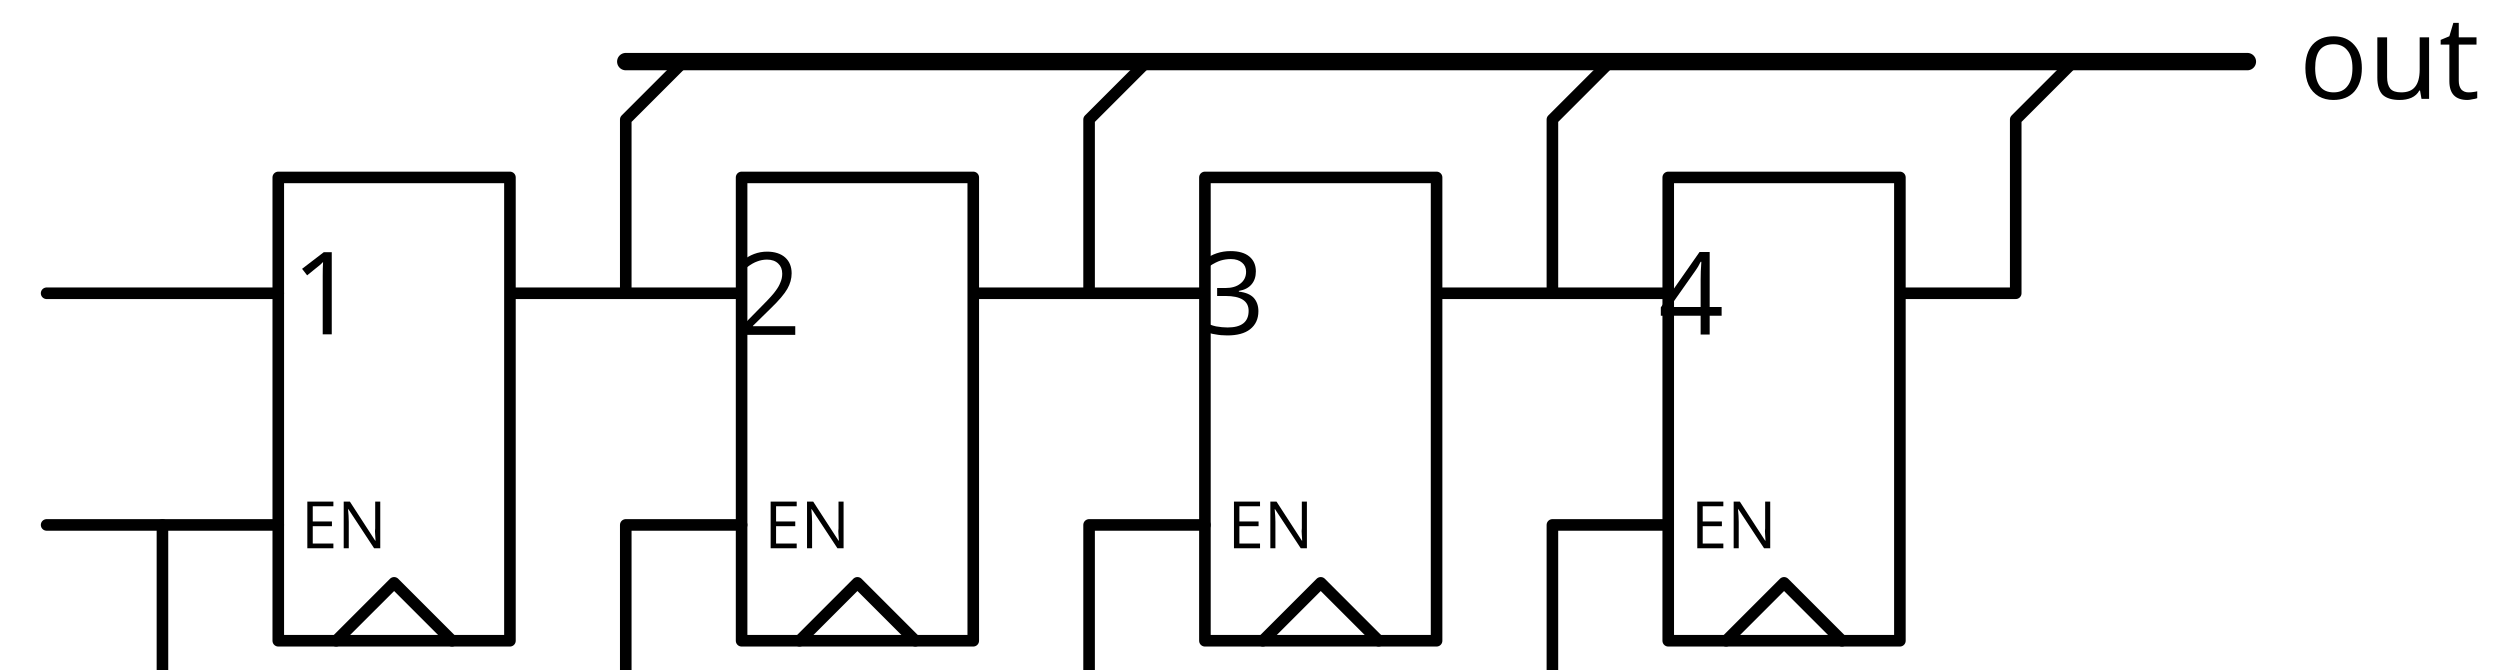
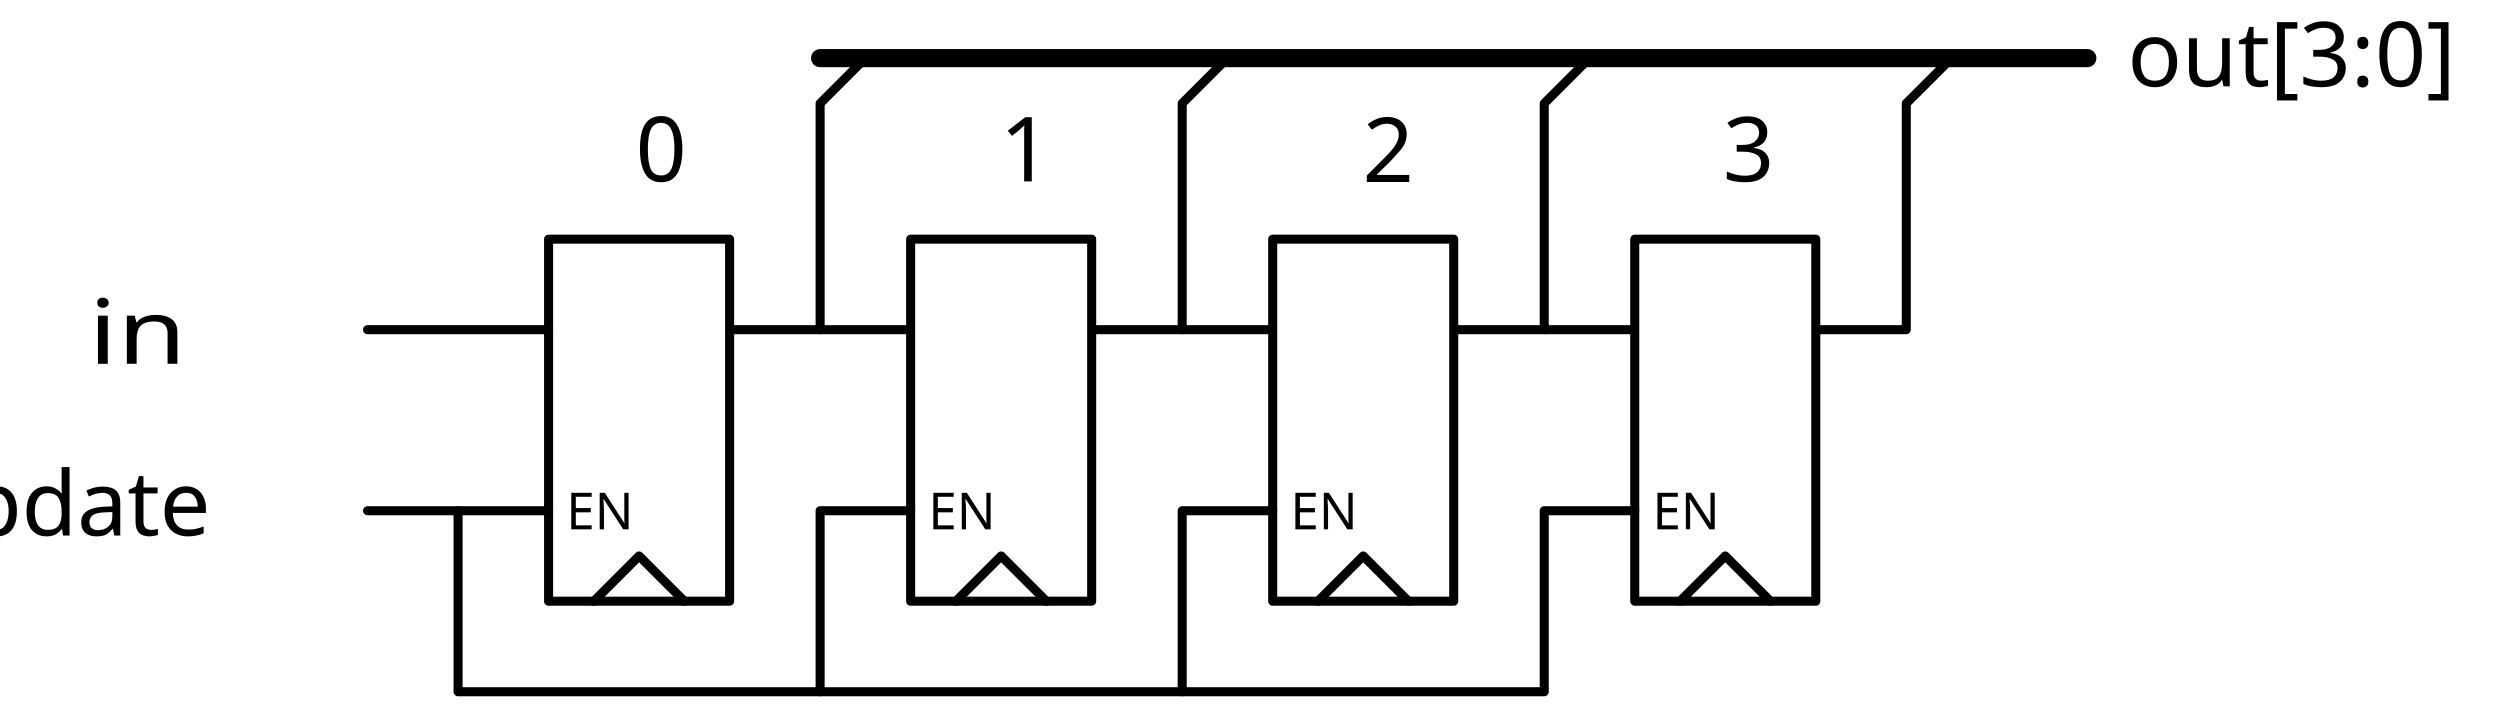
- <svg xmlns="http://www.w3.org/2000/svg" width="107.917mm" height="28.912mm" viewBox="0 0 107.917 28.912" version="1.1" id="svg8">
+ <svg xmlns="http://www.w3.org/2000/svg" width="138.1mm" height="39.465mm" viewBox="0 0 138.1 39.465" version="1.1" id="svg8">
  <defs id="defs2">
    <marker orient="auto" refY="0" refX="0" id="marker6650" style="overflow:visible">
      <path id="path6648" style="fill:#000000;fill-opacity:1;fill-rule:evenodd;stroke:#000000;stroke-width:0.625;stroke-linejoin:round;stroke-opacity:1" d="M 8.719,4.034 -2.207,0.016 8.719,-4.002 c -1.745,2.372 -1.735,5.617 -6e-7,8.035 z" transform="scale(-0.6)" />
    </marker>
    <marker orient="auto" refY="0" refX="0" id="marker6556" style="overflow:visible">
      <path id="path6554" style="fill:#000000;fill-opacity:1;fill-rule:evenodd;stroke:#000000;stroke-width:0.625;stroke-linejoin:round;stroke-opacity:1" d="M 8.719,4.034 -2.207,0.016 8.719,-4.002 c -1.745,2.372 -1.735,5.617 -6e-7,8.035 z" transform="scale(-0.6)" />
    </marker>
    <marker style="overflow:visible" id="marker6389" refX="0" refY="0" orient="auto">
      <path transform="scale(-0.6)" d="M 8.719,4.034 -2.207,0.016 8.719,-4.002 c -1.745,2.372 -1.735,5.617 -6e-7,8.035 z" style="fill:#000000;fill-opacity:1;fill-rule:evenodd;stroke:#000000;stroke-width:0.625;stroke-linejoin:round;stroke-opacity:1" id="path6387" />
    </marker>
    <marker style="overflow:visible" id="marker6245" refX="0" refY="0" orient="auto">
      <path transform="matrix(-0.4,0,0,-0.4,-4,0)" style="fill:#000000;fill-opacity:1;fill-rule:evenodd;stroke:#000000;stroke-width:1pt;stroke-opacity:1" d="M 0,0 5,-5 -12.5,0 5,5 Z" id="path6243" />
    </marker>
    <marker style="overflow:visible" id="marker6187" refX="0" refY="0" orient="auto">
      <path transform="matrix(-0.4,0,0,-0.4,-4,0)" style="fill:#000000;fill-opacity:1;fill-rule:evenodd;stroke:#000000;stroke-width:1pt;stroke-opacity:1" d="M 0,0 5,-5 -12.5,0 5,5 Z" id="path6185" />
    </marker>
    <marker orient="auto" refY="0" refX="0" id="marker5465" style="overflow:visible">
      <path id="path5463" d="M 0,0 5,-5 -12.5,0 5,5 Z" style="fill:#000000;fill-opacity:1;fill-rule:evenodd;stroke:#000000;stroke-width:1pt;stroke-opacity:1" transform="matrix(-0.4,0,0,-0.4,-4,0)" />
    </marker>
    <marker style="overflow:visible" id="marker5401" refX="0" refY="0" orient="auto">
      <path transform="matrix(-0.2,0,0,-0.2,-1.2,0)" style="fill:#000000;fill-opacity:1;fill-rule:evenodd;stroke:#000000;stroke-width:1pt;stroke-opacity:1" d="M 0,0 5,-5 -12.5,0 5,5 Z" id="path5399" />
    </marker>
    <marker orient="auto" refY="0" refX="0" id="Arrow1Send-2" style="overflow:visible">
      <path id="path4558-1" d="M 0,0 5,-5 -12.5,0 5,5 Z" style="fill:#000000;fill-opacity:1;fill-rule:evenodd;stroke:#000000;stroke-width:1pt;stroke-opacity:1" transform="matrix(-0.2,0,0,-0.2,-1.2,0)" />
    </marker>
    <marker orient="auto" refY="0" refX="0" id="Arrow1Send-2-9" style="overflow:visible">
      <path id="path4558-1-9" d="M 0,0 5,-5 -12.5,0 5,5 Z" style="fill:#000000;fill-opacity:1;fill-rule:evenodd;stroke:#000000;stroke-width:1pt;stroke-opacity:1" transform="matrix(-0.2,0,0,-0.2,-1.2,0)" />
    </marker>
    <marker style="overflow:visible" id="marker5401-4" refX="0" refY="0" orient="auto">
      <path transform="matrix(-0.2,0,0,-0.2,-1.2,0)" style="fill:#000000;fill-opacity:1;fill-rule:evenodd;stroke:#000000;stroke-width:1pt;stroke-opacity:1" d="M 0,0 5,-5 -12.5,0 5,5 Z" id="path5399-9" />
    </marker>
    <marker style="overflow:visible" id="marker5401-4-0" refX="0" refY="0" orient="auto">
      <path transform="matrix(-0.2,0,0,-0.2,-1.2,0)" style="fill:#000000;fill-opacity:1;fill-rule:evenodd;stroke:#000000;stroke-width:1pt;stroke-opacity:1" d="M 0,0 5,-5 -12.5,0 5,5 Z" id="path5399-9-7" />
    </marker>
  </defs>
-   <g id="layer1" transform="translate(-7.987617,-249.3407)">
+   <g id="layer1" transform="translate(10.30372,-243.7884)">
    <rect style="opacity:1;fill:none;fill-opacity:1;fill-rule:nonzero;stroke:#000000;stroke-width:0.5;stroke-linecap:round;stroke-linejoin:round;stroke-miterlimit:4;stroke-dasharray:none;stroke-dashoffset:0;stroke-opacity:1" id="rect4487-7" width="10" height="20" x="60" y="257" />
    <rect style="opacity:1;fill:none;fill-opacity:1;fill-rule:nonzero;stroke:#000000;stroke-width:0.5;stroke-linecap:round;stroke-linejoin:round;stroke-miterlimit:4;stroke-dasharray:none;stroke-dashoffset:0;stroke-opacity:1" id="rect4487" width="10" height="20" x="20" y="257" />
    <rect style="opacity:1;fill:none;fill-opacity:1;fill-rule:nonzero;stroke:#000000;stroke-width:0.5;stroke-linecap:round;stroke-linejoin:round;stroke-miterlimit:4;stroke-dasharray:none;stroke-dashoffset:0;stroke-opacity:1" id="rect4487-0" width="10" height="20" x="40" y="257" />
    <rect style="opacity:1;fill:none;fill-opacity:1;fill-rule:nonzero;stroke:#000000;stroke-width:0.5;stroke-linecap:round;stroke-linejoin:round;stroke-miterlimit:4;stroke-dasharray:none;stroke-dashoffset:0;stroke-opacity:1" id="rect4487-0-1" width="10" height="20" x="80" y="257" />
    <path style="fill:none;fill-rule:evenodd;stroke:#000000;stroke-width:0.5;stroke-linecap:round;stroke-linejoin:round;stroke-miterlimit:4;stroke-dasharray:none;stroke-opacity:1" d="M 82.5,277 85,274.5 l 2.5,2.5" id="path4495-2-3" />
-     <text xml:space="preserve" style="font-style:normal;font-variant:normal;font-weight:normal;font-stretch:normal;font-size:4.961px;line-height:125%;font-family:'Open Sans';-inkscape-font-specification:'Open Sans';text-align:end;letter-spacing:0px;word-spacing:0px;text-anchor:end;fill:#000000;fill-opacity:1;stroke:none;stroke-width:0.265px;stroke-linecap:butt;stroke-linejoin:miter;stroke-opacity:1" x="29.857" y="263.771" id="text6500">
-       <tspan id="tspan6498" x="29.857" y="263.771" style="text-align:end;text-anchor:end;stroke-width:0.265px">1</tspan>
+     <text xml:space="preserve" style="font-style:normal;font-variant:normal;font-weight:normal;font-stretch:normal;font-size:4.961px;line-height:125%;font-family:'Open Sans';-inkscape-font-specification:'Open Sans';text-align:end;letter-spacing:0px;word-spacing:0px;text-anchor:end;fill:#000000;fill-opacity:1;stroke:none;stroke-width:0.265px;stroke-linecap:butt;stroke-linejoin:miter;stroke-opacity:1" x="54.21" y="253.808" id="text6500">
+       <tspan id="tspan6498" x="54.21" y="253.808" style="font-style:normal;font-variant:normal;font-weight:normal;font-stretch:normal;font-family:sans-serif;-inkscape-font-specification:sans-serif;text-align:end;text-anchor:end;stroke-width:0.265px">1</tspan>
    </text>
-     <text xml:space="preserve" style="font-style:normal;font-variant:normal;font-weight:normal;font-stretch:normal;font-size:4.961px;line-height:125%;font-family:'Open Sans';-inkscape-font-specification:'Open Sans';text-align:end;letter-spacing:0px;word-spacing:0px;text-anchor:end;fill:#000000;fill-opacity:1;stroke:none;stroke-width:0.265px;stroke-linecap:butt;stroke-linejoin:miter;stroke-opacity:1" x="49.019" y="263.796" id="text6500-9">
-       <tspan id="tspan6498-6" x="49.019" y="263.796" style="text-align:end;text-anchor:end;stroke-width:0.265px">2</tspan>
+     <text xml:space="preserve" style="font-style:normal;font-variant:normal;font-weight:normal;font-stretch:normal;font-size:4.961px;line-height:125%;font-family:'Open Sans';-inkscape-font-specification:'Open Sans';text-align:end;letter-spacing:0px;word-spacing:0px;text-anchor:end;fill:#000000;fill-opacity:1;stroke:none;stroke-width:0.265px;stroke-linecap:butt;stroke-linejoin:miter;stroke-opacity:1" x="74.249" y="253.841" id="text6500-9">
+       <tspan id="tspan6498-6" x="74.249" y="253.841" style="font-style:normal;font-variant:normal;font-weight:normal;font-stretch:normal;font-family:sans-serif;-inkscape-font-specification:sans-serif;text-align:end;text-anchor:end;stroke-width:0.265px">2</tspan>
    </text>
-     <text xml:space="preserve" style="font-style:normal;font-variant:normal;font-weight:normal;font-stretch:normal;font-size:4.961px;line-height:125%;font-family:'Open Sans';-inkscape-font-specification:'Open Sans';text-align:end;letter-spacing:0px;word-spacing:0px;text-anchor:end;fill:#000000;fill-opacity:1;stroke:none;stroke-width:0.265px;stroke-linecap:butt;stroke-linejoin:miter;stroke-opacity:1" x="69.043" y="263.772" id="text6500-9-4">
-       <tspan id="tspan6498-6-9" x="69.043" y="263.772" style="text-align:end;text-anchor:end;stroke-width:0.265px">3</tspan>
+     <text xml:space="preserve" style="font-style:normal;font-variant:normal;font-weight:normal;font-stretch:normal;font-size:4.961px;line-height:125%;font-family:'Open Sans';-inkscape-font-specification:'Open Sans';text-align:end;letter-spacing:0px;word-spacing:0px;text-anchor:end;fill:#000000;fill-opacity:1;stroke:none;stroke-width:0.265px;stroke-linecap:butt;stroke-linejoin:miter;stroke-opacity:1" x="94.15" y="253.806" id="text6500-9-4">
+       <tspan id="tspan6498-6-9" x="94.15" y="253.806" style="font-style:normal;font-variant:normal;font-weight:normal;font-stretch:normal;font-family:sans-serif;-inkscape-font-specification:sans-serif;text-align:end;text-anchor:end;stroke-width:0.265px">3</tspan>
    </text>
-     <text xml:space="preserve" style="font-style:normal;font-variant:normal;font-weight:normal;font-stretch:normal;font-size:4.961px;line-height:125%;font-family:'Open Sans';-inkscape-font-specification:'Open Sans';text-align:end;letter-spacing:0px;word-spacing:0px;text-anchor:end;fill:#000000;fill-opacity:1;stroke:none;stroke-width:0.265px;stroke-linecap:butt;stroke-linejoin:miter;stroke-opacity:1" x="88.852" y="263.78" id="text6500-9-3">
-       <tspan id="tspan6498-6-5" x="88.852" y="263.78" style="text-align:end;text-anchor:end;stroke-width:0.265px">4</tspan>
+     <text xml:space="preserve" style="font-style:normal;font-variant:normal;font-weight:normal;font-stretch:normal;font-size:4.961px;line-height:125%;font-family:'Open Sans';-inkscape-font-specification:'Open Sans';text-align:end;letter-spacing:0px;word-spacing:0px;text-anchor:end;fill:#000000;fill-opacity:1;stroke:none;stroke-width:0.265px;stroke-linecap:butt;stroke-linejoin:miter;stroke-opacity:1" x="34.082" y="253.806" id="text6500-9-3">
+       <tspan x="34.082" y="253.806" style="font-style:normal;font-variant:normal;font-weight:normal;font-stretch:normal;font-family:sans-serif;-inkscape-font-specification:sans-serif;text-align:end;text-anchor:end;stroke-width:0.265px" id="tspan10189">0</tspan>
    </text>
    <path style="fill:none;fill-rule:evenodd;stroke:#000000;stroke-width:0.5;stroke-linecap:butt;stroke-linejoin:miter;stroke-miterlimit:4;stroke-dasharray:none;stroke-opacity:1" d="m 30,262 h 10" id="path6916" />
    <path style="fill:none;fill-rule:evenodd;stroke:#000000;stroke-width:0.5;stroke-linecap:butt;stroke-linejoin:miter;stroke-miterlimit:4;stroke-dasharray:none;stroke-opacity:1" d="m 50,262 h 10" id="path6918" />
    <path style="fill:none;fill-rule:evenodd;stroke:#000000;stroke-width:0.5;stroke-linecap:butt;stroke-linejoin:miter;stroke-miterlimit:4;stroke-dasharray:none;stroke-opacity:1" d="m 70,262 h 10" id="path6920" />
-     <path style="fill:none;fill-rule:evenodd;stroke:#000000;stroke-width:0.75;stroke-linecap:round;stroke-linejoin:round;stroke-miterlimit:4;stroke-dasharray:none;stroke-opacity:1" d="m 35,252 h 65 5" id="path6964" />
-     <path style="fill:none;fill-rule:evenodd;stroke:#000000;stroke-width:0.5;stroke-linecap:round;stroke-linejoin:round;stroke-miterlimit:4;stroke-dasharray:none;stroke-opacity:1" d="m 35,262 v -7.5 l 2.5,-2.5" id="path6966" />
-     <path style="fill:none;fill-rule:evenodd;stroke:#000000;stroke-width:0.5;stroke-linecap:round;stroke-linejoin:round;stroke-miterlimit:4;stroke-dasharray:none;stroke-opacity:1" d="m 55,262 v -7.5 l 2.5,-2.5" id="path6966-6" />
-     <path style="fill:none;fill-rule:evenodd;stroke:#000000;stroke-width:0.5;stroke-linecap:round;stroke-linejoin:round;stroke-miterlimit:4;stroke-dasharray:none;stroke-opacity:1" d="m 75,262 v -7.5 l 2.5,-2.5" id="path6966-6-5" />
-     <path style="fill:none;fill-rule:evenodd;stroke:#000000;stroke-width:0.5;stroke-linecap:round;stroke-linejoin:round;stroke-miterlimit:4;stroke-dasharray:none;stroke-opacity:1" d="m 95,262 v -7.5 l 2.5,-2.5" id="path6966-6-5-8" />
-     <text xml:space="preserve" style="font-style:normal;font-variant:normal;font-weight:normal;font-stretch:normal;font-size:4.961px;line-height:125%;font-family:'Open Sans';-inkscape-font-specification:'Open Sans';text-align:start;letter-spacing:0px;word-spacing:0px;text-anchor:start;fill:#000000;fill-opacity:1;stroke:none;stroke-width:0.265px;stroke-linecap:butt;stroke-linejoin:miter;stroke-opacity:1" x="107.221" y="253.611" id="text6500-9-3-7-6">
-       <tspan id="tspan6498-6-5-9-0" x="107.221" y="253.611" style="text-align:start;text-anchor:start;stroke-width:0.265px">out</tspan>
+     <path style="fill:none;fill-rule:evenodd;stroke:#000000;stroke-width:1;stroke-linecap:round;stroke-linejoin:round;stroke-miterlimit:4;stroke-dasharray:none;stroke-opacity:1" d="m 35,247 h 65 5" id="path6964" />
+     <path style="fill:none;fill-rule:evenodd;stroke:#000000;stroke-width:0.5;stroke-linecap:round;stroke-linejoin:round;stroke-miterlimit:4;stroke-dasharray:none;stroke-opacity:1" d="m 35,262 -10e-7,-12.5 2.5,-2.5" id="path6966" />
+     <text xml:space="preserve" style="font-style:normal;font-variant:normal;font-weight:normal;font-stretch:normal;font-size:4.961px;line-height:125%;font-family:'Open Sans';-inkscape-font-specification:'Open Sans';text-align:start;letter-spacing:0px;word-spacing:0px;text-anchor:start;fill:#000000;fill-opacity:1;stroke:none;stroke-width:0.265px;stroke-linecap:butt;stroke-linejoin:miter;stroke-opacity:1" x="107.226" y="248.558" id="text6500-9-3-7-6">
+       <tspan id="tspan6498-6-5-9-0" x="107.226" y="248.558" style="font-style:normal;font-variant:normal;font-weight:normal;font-stretch:normal;font-family:sans-serif;-inkscape-font-specification:sans-serif;text-align:start;text-anchor:start;stroke-width:0.265px">out[3:0]</tspan>
    </text>
    <path style="fill:none;fill-rule:evenodd;stroke:#000000;stroke-width:0.5;stroke-linecap:round;stroke-linejoin:round;stroke-miterlimit:4;stroke-dasharray:none;stroke-opacity:1" d="M 10,262 20,262" id="path6916-8" />
    <path style="fill:none;fill-rule:evenodd;stroke:#000000;stroke-width:0.5;stroke-linecap:butt;stroke-linejoin:miter;stroke-miterlimit:4;stroke-dasharray:none;stroke-opacity:1" d="m 90,262 h 5" id="path6920-1" />
-     <text xml:space="preserve" style="font-style:normal;font-variant:normal;font-weight:normal;font-stretch:normal;font-size:4.961px;line-height:125%;font-family:'Open Sans';-inkscape-font-specification:'Open Sans';text-align:start;letter-spacing:0px;word-spacing:0px;text-anchor:start;fill:#000000;fill-opacity:1;stroke:none;stroke-width:0.265px;stroke-linecap:butt;stroke-linejoin:miter;stroke-opacity:1" x="3.595" y="263.82" id="text6500-9-3-7-6-4">
-       <tspan id="tspan6498-6-5-9-0-0" x="3.595" y="263.82" style="text-align:start;text-anchor:start;stroke-width:0.265px">in</tspan>
+     <text xml:space="preserve" style="font-style:normal;font-variant:normal;font-weight:normal;font-stretch:normal;font-size:5.538px;line-height:125%;font-family:'Open Sans';-inkscape-font-specification:'Open Sans';text-align:start;letter-spacing:0px;word-spacing:0px;text-anchor:start;fill:#000000;fill-opacity:1;stroke:none;stroke-width:0.295px;stroke-linecap:butt;stroke-linejoin:miter;stroke-opacity:1" x="7.194" y="294.579" id="text6500-9-3-7-6-4" transform="scale(1.116317,0.8958027)">
+       <tspan id="tspan6498-6-5-9-0-0" x="7.194" y="294.579" style="font-style:normal;font-variant:normal;font-weight:normal;font-stretch:normal;font-family:sans-serif;-inkscape-font-specification:sans-serif;text-align:end;text-anchor:end;stroke-width:0.295px">in</tspan>
    </text>
-     <text xml:space="preserve" style="font-style:normal;font-variant:normal;font-weight:normal;font-stretch:normal;font-size:4.961px;line-height:125%;font-family:'Open Sans';-inkscape-font-specification:'Open Sans';text-align:start;letter-spacing:0px;word-spacing:0px;text-anchor:start;fill:#000000;fill-opacity:1;stroke:none;stroke-width:0.265px;stroke-linecap:butt;stroke-linejoin:miter;stroke-opacity:1" x="20.973" y="273.007" id="text6500-9-3-7-6-0-7-1">
-       <tspan id="tspan6498-6-5-9-0-5-0-2" x="20.973" y="273.007" style="font-size:2.822px;text-align:start;text-anchor:start;stroke-width:0.265px">EN</tspan>
+     <text xml:space="preserve" style="font-style:normal;font-variant:normal;font-weight:normal;font-stretch:normal;font-size:4.961px;line-height:125%;font-family:'Open Sans';-inkscape-font-specification:'Open Sans';text-align:start;letter-spacing:0px;word-spacing:0px;text-anchor:start;fill:#000000;fill-opacity:1;stroke:none;stroke-width:0.265px;stroke-linecap:butt;stroke-linejoin:miter;stroke-opacity:1" x="20.973" y="273.029" id="text6500-9-3-7-6-0-7-1">
+       <tspan id="tspan6498-6-5-9-0-5-0-2" x="20.973" y="273.029" style="font-style:normal;font-variant:normal;font-weight:normal;font-stretch:normal;font-size:2.822px;font-family:sans-serif;-inkscape-font-specification:sans-serif;text-align:start;text-anchor:start;stroke-width:0.265px">EN</tspan>
    </text>
-     <text xml:space="preserve" style="font-style:normal;font-variant:normal;font-weight:normal;font-stretch:normal;font-size:4.961px;line-height:125%;font-family:'Open Sans';-inkscape-font-specification:'Open Sans';text-align:start;letter-spacing:0px;word-spacing:0px;text-anchor:start;fill:#000000;fill-opacity:1;stroke:none;stroke-width:0.265px;stroke-linecap:butt;stroke-linejoin:miter;stroke-opacity:1" x="40.973" y="273.007" id="text6500-9-3-7-6-0-7-1-3">
-       <tspan id="tspan6498-6-5-9-0-5-0-2-9" x="40.973" y="273.007" style="font-size:2.822px;text-align:start;text-anchor:start;stroke-width:0.265px">EN</tspan>
+     <text xml:space="preserve" style="font-style:normal;font-variant:normal;font-weight:normal;font-stretch:normal;font-size:4.961px;line-height:125%;font-family:'Open Sans';-inkscape-font-specification:'Open Sans';text-align:start;letter-spacing:0px;word-spacing:0px;text-anchor:start;fill:#000000;fill-opacity:1;stroke:none;stroke-width:0.265px;stroke-linecap:butt;stroke-linejoin:miter;stroke-opacity:1" x="40.973" y="273.029" id="text6500-9-3-7-6-0-7-1-3">
+       <tspan id="tspan6498-6-5-9-0-5-0-2-9" x="40.973" y="273.029" style="font-style:normal;font-variant:normal;font-weight:normal;font-stretch:normal;font-size:2.822px;font-family:sans-serif;-inkscape-font-specification:sans-serif;text-align:start;text-anchor:start;stroke-width:0.265px">EN</tspan>
    </text>
-     <text xml:space="preserve" style="font-style:normal;font-variant:normal;font-weight:normal;font-stretch:normal;font-size:4.961px;line-height:125%;font-family:'Open Sans';-inkscape-font-specification:'Open Sans';text-align:start;letter-spacing:0px;word-spacing:0px;text-anchor:start;fill:#000000;fill-opacity:1;stroke:none;stroke-width:0.265px;stroke-linecap:butt;stroke-linejoin:miter;stroke-opacity:1" x="60.973" y="273.007" id="text6500-9-3-7-6-0-7-1-3-3">
-       <tspan id="tspan6498-6-5-9-0-5-0-2-9-9" x="60.973" y="273.007" style="font-size:2.822px;text-align:start;text-anchor:start;stroke-width:0.265px">EN</tspan>
+     <text xml:space="preserve" style="font-style:normal;font-variant:normal;font-weight:normal;font-stretch:normal;font-size:4.961px;line-height:125%;font-family:'Open Sans';-inkscape-font-specification:'Open Sans';text-align:start;letter-spacing:0px;word-spacing:0px;text-anchor:start;fill:#000000;fill-opacity:1;stroke:none;stroke-width:0.265px;stroke-linecap:butt;stroke-linejoin:miter;stroke-opacity:1" x="60.973" y="273.029" id="text6500-9-3-7-6-0-7-1-3-3">
+       <tspan id="tspan6498-6-5-9-0-5-0-2-9-9" x="60.973" y="273.029" style="font-style:normal;font-variant:normal;font-weight:normal;font-stretch:normal;font-size:2.822px;font-family:sans-serif;-inkscape-font-specification:sans-serif;text-align:start;text-anchor:start;stroke-width:0.265px">EN</tspan>
    </text>
-     <text xml:space="preserve" style="font-style:normal;font-variant:normal;font-weight:normal;font-stretch:normal;font-size:4.961px;line-height:125%;font-family:'Open Sans';-inkscape-font-specification:'Open Sans';text-align:start;letter-spacing:0px;word-spacing:0px;text-anchor:start;fill:#000000;fill-opacity:1;stroke:none;stroke-width:0.265px;stroke-linecap:butt;stroke-linejoin:miter;stroke-opacity:1" x="80.973" y="273.007" id="text6500-9-3-7-6-0-7-1-3-3-1">
-       <tspan id="tspan6498-6-5-9-0-5-0-2-9-9-0" x="80.973" y="273.007" style="font-size:2.822px;text-align:start;text-anchor:start;stroke-width:0.265px">EN</tspan>
+     <text xml:space="preserve" style="font-style:normal;font-variant:normal;font-weight:normal;font-stretch:normal;font-size:4.961px;line-height:125%;font-family:'Open Sans';-inkscape-font-specification:'Open Sans';text-align:start;letter-spacing:0px;word-spacing:0px;text-anchor:start;fill:#000000;fill-opacity:1;stroke:none;stroke-width:0.265px;stroke-linecap:butt;stroke-linejoin:miter;stroke-opacity:1" x="80.973" y="273.029" id="text6500-9-3-7-6-0-7-1-3-3-1">
+       <tspan id="tspan6498-6-5-9-0-5-0-2-9-9-0" x="80.973" y="273.029" style="font-style:normal;font-variant:normal;font-weight:normal;font-stretch:normal;font-size:2.822px;font-family:sans-serif;-inkscape-font-specification:sans-serif;text-align:start;text-anchor:start;stroke-width:0.265px">EN</tspan>
    </text>
    <path style="fill:none;fill-rule:evenodd;stroke:#000000;stroke-width:0.5;stroke-linecap:round;stroke-linejoin:round;stroke-miterlimit:4;stroke-dasharray:none;stroke-opacity:1" d="M 62.5,277 65,274.5 67.5,277" id="path4495-2-3-2" />
    <path style="fill:none;fill-rule:evenodd;stroke:#000000;stroke-width:0.5;stroke-linecap:round;stroke-linejoin:round;stroke-miterlimit:4;stroke-dasharray:none;stroke-opacity:1" d="M 42.5,277 45,274.5 47.5,277" id="path4495-2-3-2-5" />
    <path style="fill:none;fill-rule:evenodd;stroke:#000000;stroke-width:0.5;stroke-linecap:round;stroke-linejoin:round;stroke-miterlimit:4;stroke-dasharray:none;stroke-opacity:1" d="m 22.5,277 2.5,-2.5 2.5,2.5" id="path4495-2-3-2-5-0" />
    <path style="fill:none;fill-rule:evenodd;stroke:#000000;stroke-width:0.5;stroke-linecap:round;stroke-linejoin:round;stroke-miterlimit:4;stroke-dasharray:none;stroke-opacity:1" d="M 10,272 20,272" id="path6916-8-1" />
-     <text xml:space="preserve" style="font-style:normal;font-variant:normal;font-weight:normal;font-stretch:normal;font-size:4.961px;line-height:125%;font-family:'Open Sans';-inkscape-font-specification:'Open Sans';text-align:start;letter-spacing:0px;word-spacing:0px;text-anchor:start;fill:#000000;fill-opacity:1;stroke:none;stroke-width:0.265px;stroke-linecap:butt;stroke-linejoin:miter;stroke-opacity:1" x="-8.667" y="273.289" id="text6500-9-3-7-6-4-7">
-       <tspan id="tspan6498-6-5-9-0-0-9" x="-8.667" y="273.289" style="text-align:start;text-anchor:start;stroke-width:0.265px">update</tspan>
+     <text xml:space="preserve" style="font-style:normal;font-variant:normal;font-weight:normal;font-stretch:normal;font-size:4.961px;line-height:125%;font-family:'Open Sans';-inkscape-font-specification:'Open Sans';text-align:start;letter-spacing:0px;word-spacing:0px;text-anchor:start;fill:#000000;fill-opacity:1;stroke:none;stroke-width:0.265px;stroke-linecap:butt;stroke-linejoin:miter;stroke-opacity:1" x="7.764" y="273.369" id="text6500-9-3-7-6-4-7">
+       <tspan id="tspan6498-6-5-9-0-0-9" x="7.764" y="273.369" style="font-style:normal;font-variant:normal;font-weight:normal;font-stretch:normal;font-family:sans-serif;-inkscape-font-specification:sans-serif;text-align:end;text-anchor:end;stroke-width:0.265px">update</tspan>
    </text>
-     <path style="fill:none;fill-rule:evenodd;stroke:#000000;stroke-width:0.5;stroke-linecap:round;stroke-linejoin:round;stroke-opacity:1;stroke-miterlimit:4;stroke-dasharray:none" d="m 15,272 v 10 h 60 v -10 h 5" id="path6788" />
-     <path style="fill:none;fill-rule:evenodd;stroke:#000000;stroke-width:0.5;stroke-linecap:round;stroke-linejoin:round;stroke-opacity:1;stroke-miterlimit:4;stroke-dasharray:none" d="m 60,272 h -5 v 10" id="path6790" />
-     <path style="fill:none;fill-rule:evenodd;stroke:#000000;stroke-width:0.5;stroke-linecap:round;stroke-linejoin:round;stroke-opacity:1;stroke-miterlimit:4;stroke-dasharray:none" d="m 40,272 h -5 v 10" id="path6792" />
+     <path style="fill:none;fill-rule:evenodd;stroke:#000000;stroke-width:0.5;stroke-linecap:round;stroke-linejoin:round;stroke-miterlimit:4;stroke-dasharray:none;stroke-opacity:1" d="m 15,272 v 10 h 60 v -10 h 5" id="path6788" />
+     <path style="fill:none;fill-rule:evenodd;stroke:#000000;stroke-width:0.5;stroke-linecap:round;stroke-linejoin:round;stroke-miterlimit:4;stroke-dasharray:none;stroke-opacity:1" d="m 60,272 h -5 v 10" id="path6790" />
+     <path style="fill:none;fill-rule:evenodd;stroke:#000000;stroke-width:0.5;stroke-linecap:round;stroke-linejoin:round;stroke-miterlimit:4;stroke-dasharray:none;stroke-opacity:1" d="m 40,272 h -5 v 10" id="path6792" />
+     <path style="fill:none;fill-rule:evenodd;stroke:#000000;stroke-width:0.5;stroke-linecap:round;stroke-linejoin:round;stroke-miterlimit:4;stroke-dasharray:none;stroke-opacity:1" d="M 55,262 55,249.5 l 2.5,-2.5" id="path6966-7" />
+     <path style="fill:none;fill-rule:evenodd;stroke:#000000;stroke-width:0.5;stroke-linecap:round;stroke-linejoin:round;stroke-miterlimit:4;stroke-dasharray:none;stroke-opacity:1" d="M 75,262 75,249.5 77.5,247" id="path6966-7-7" />
+     <path style="fill:none;fill-rule:evenodd;stroke:#000000;stroke-width:0.5;stroke-linecap:round;stroke-linejoin:round;stroke-miterlimit:4;stroke-dasharray:none;stroke-opacity:1" d="M 95,262 95,249.5 l 2.5,-2.5" id="path6966-7-7-6" />
  </g>
</svg>
